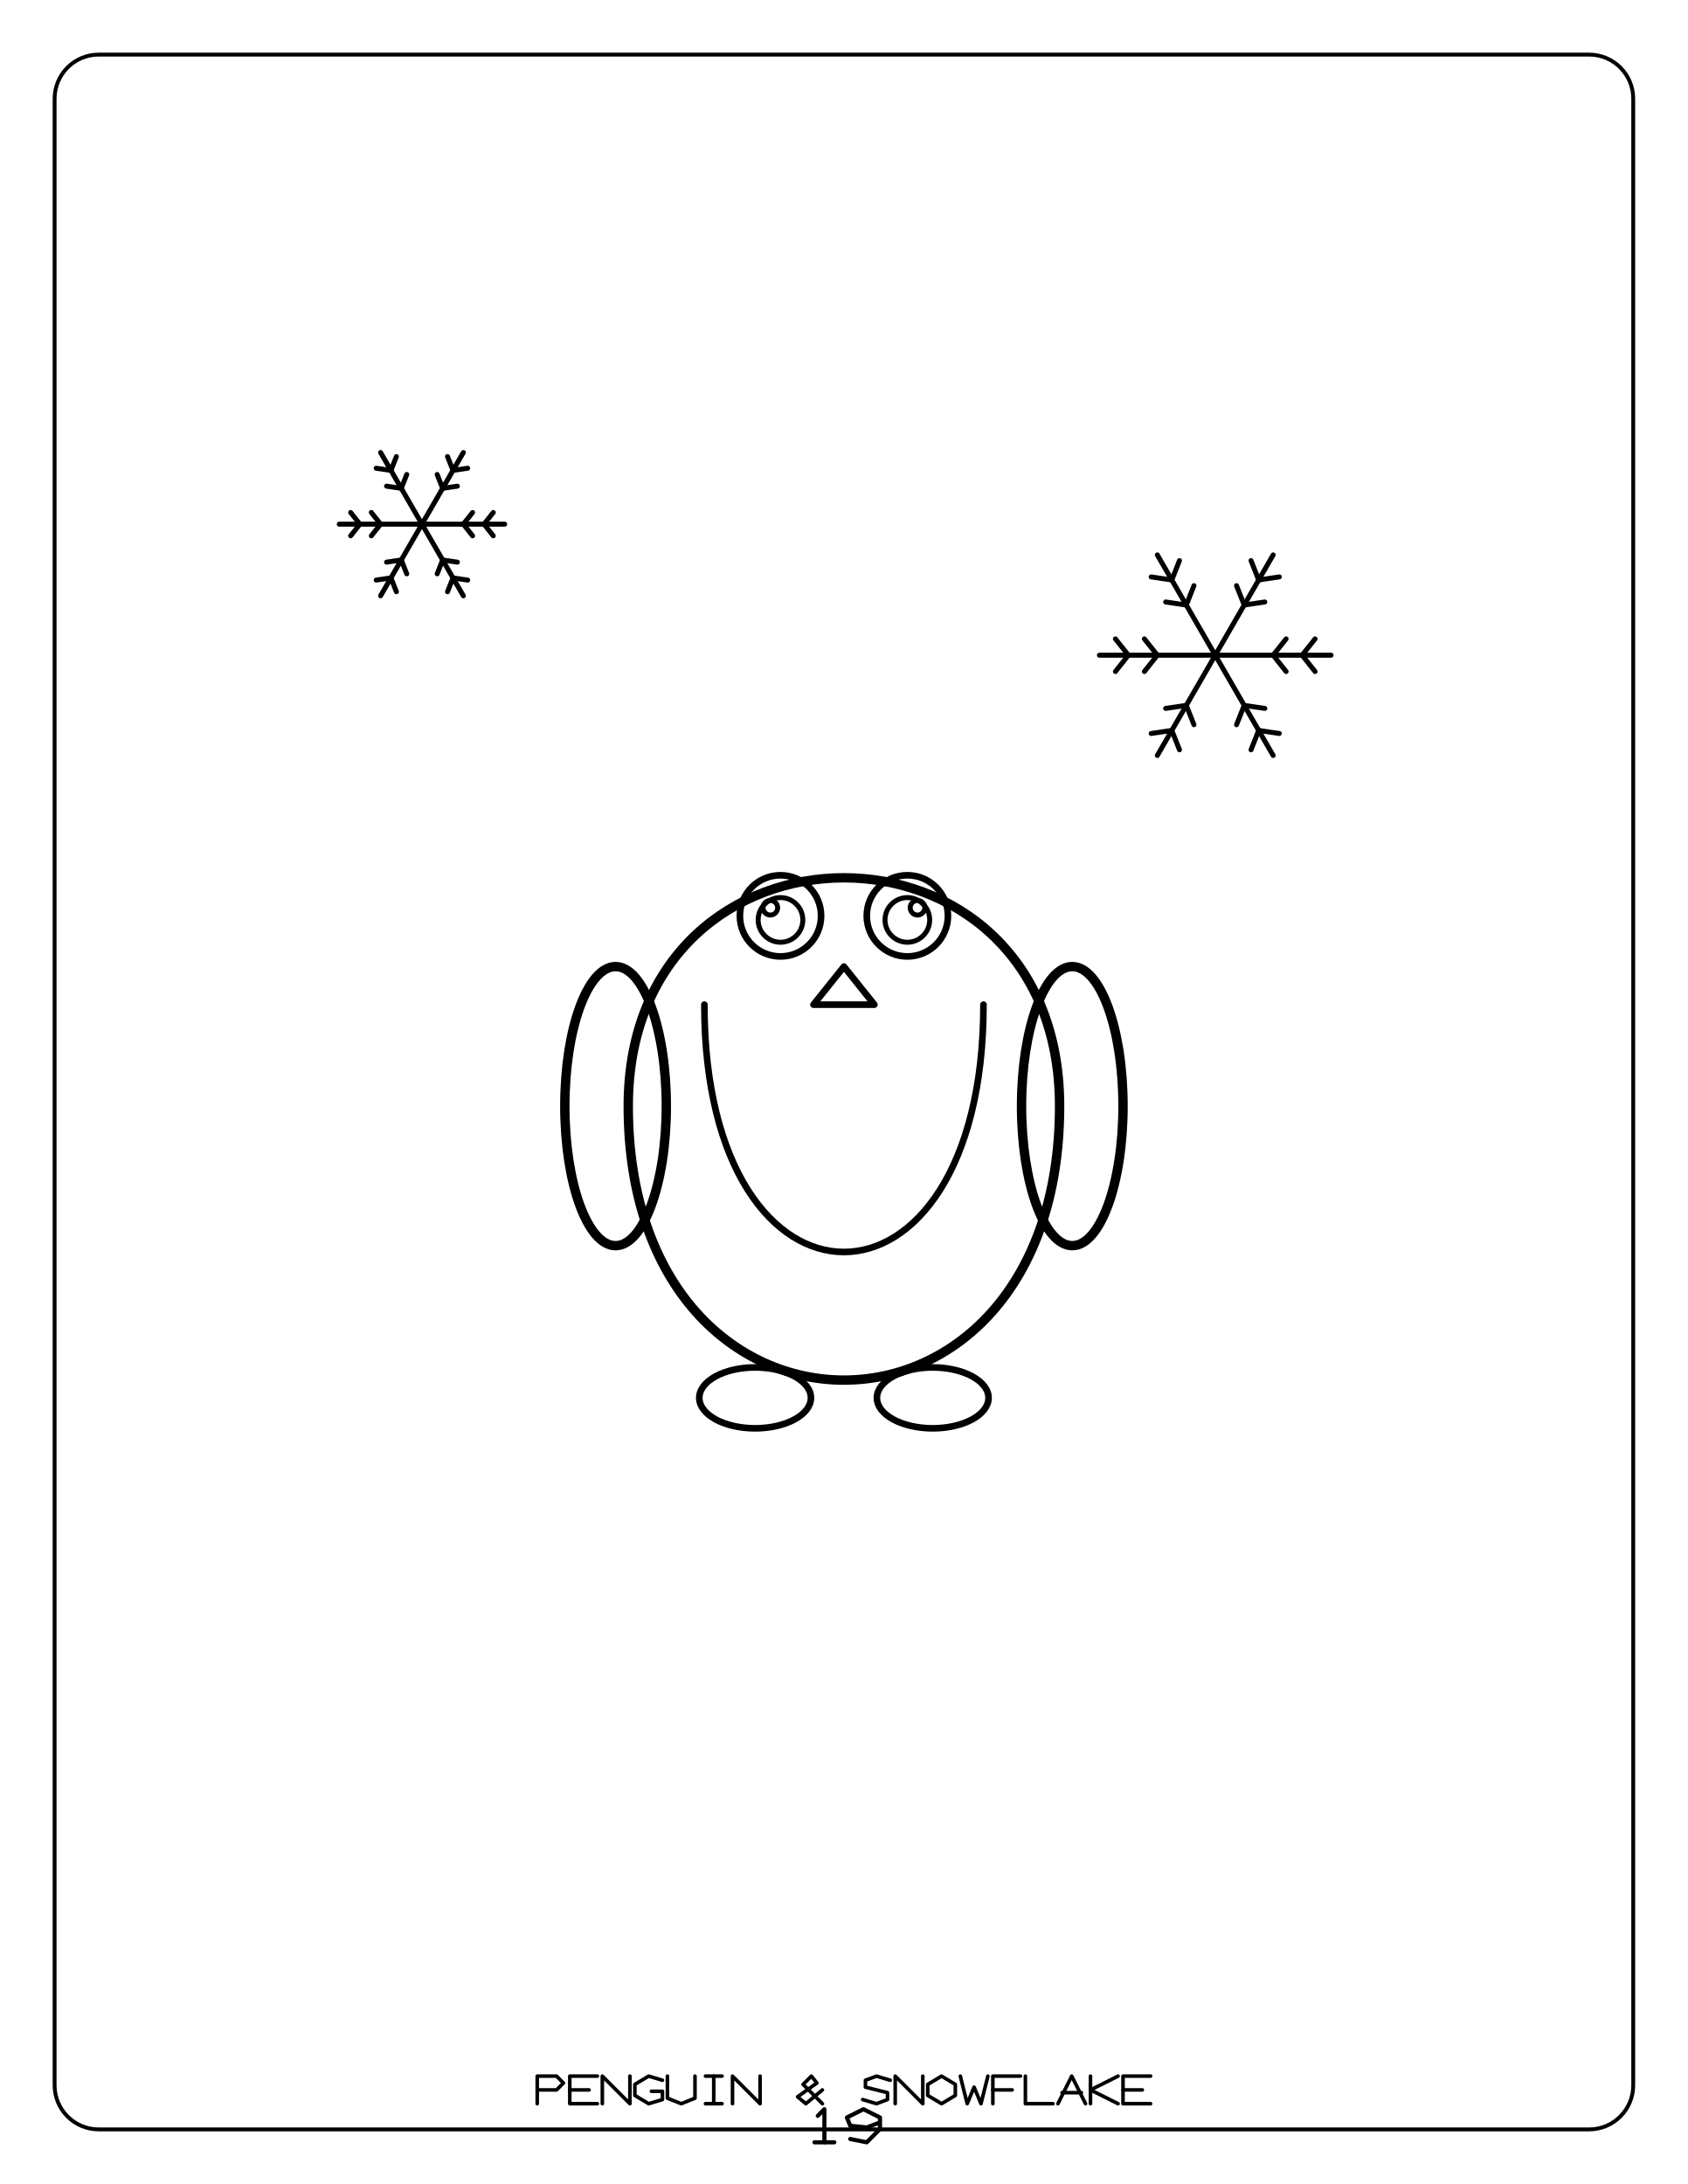
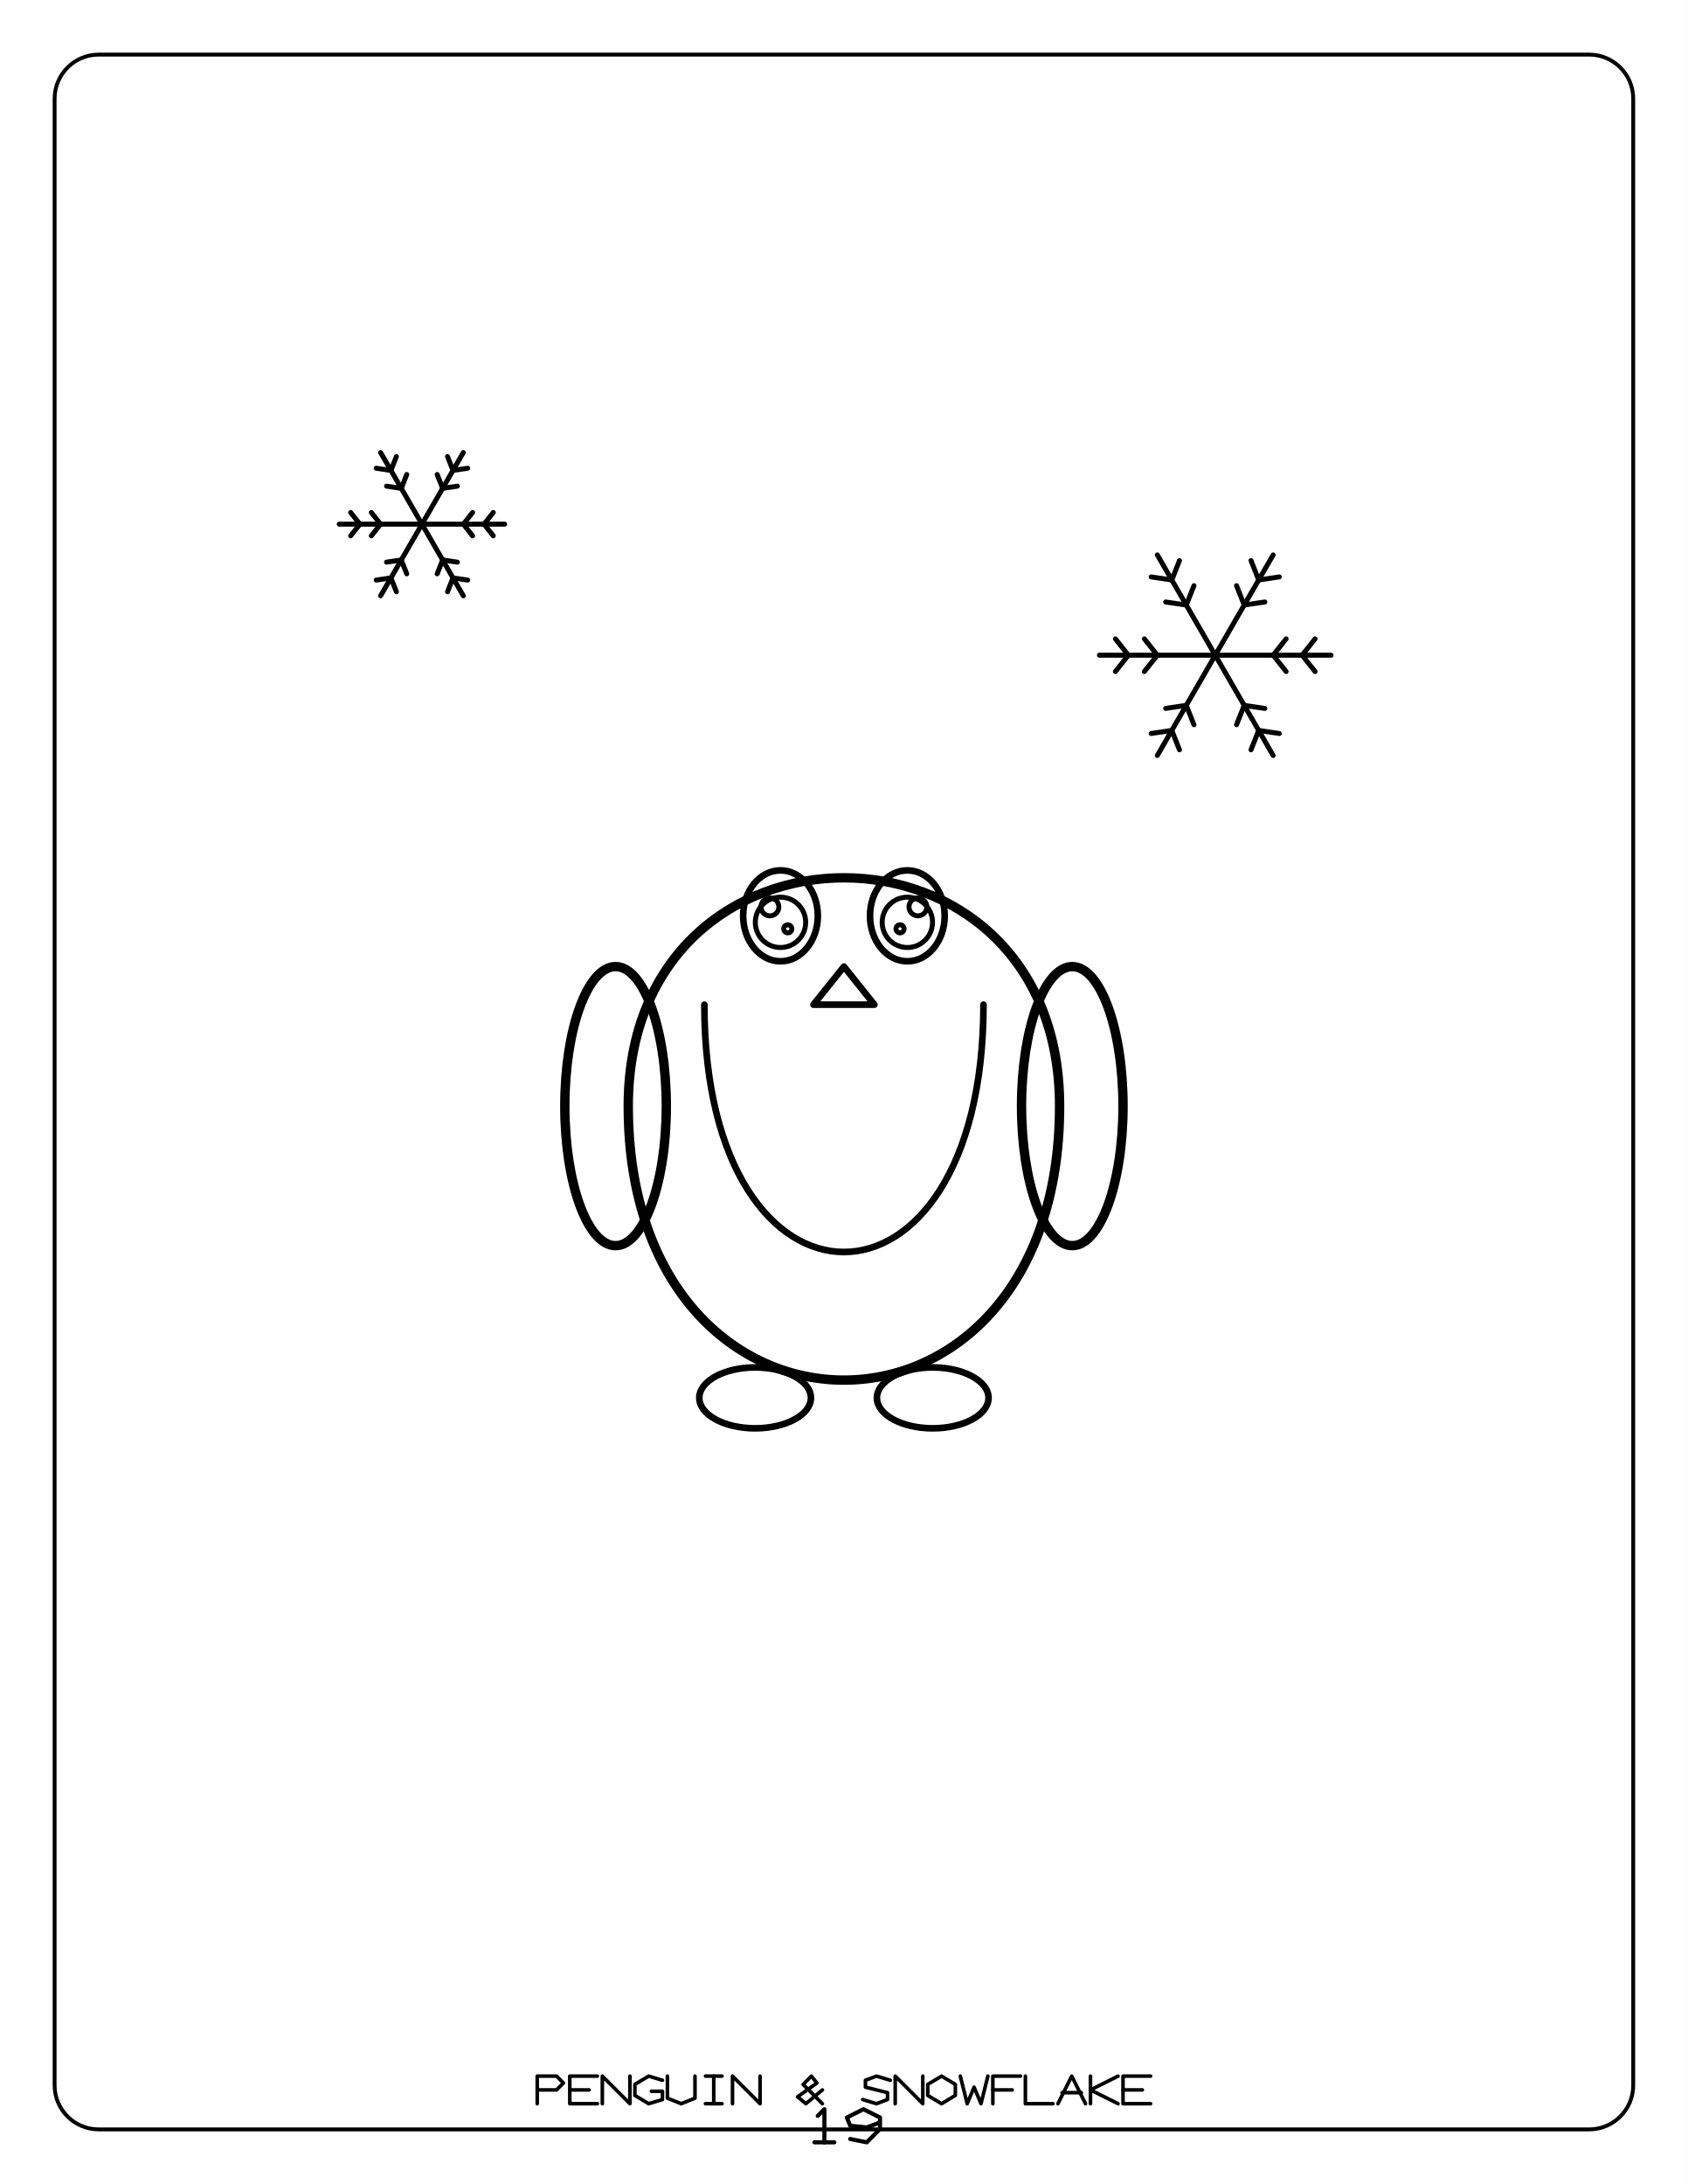
<svg xmlns="http://www.w3.org/2000/svg" width="612" height="792" viewBox="0 0 612 792">
  <rect x="0" y="0" width="612" height="792" fill="white" />
  <path d="M 35.8 19.8 L 576.2 19.8 C 585.04 19.8 592.2 26.96 592.2 35.8 L 592.2 756.2 C 592.2 765.04 585.04 772.2 576.2 772.2 L 35.8 772.2 C 26.96 772.2 19.8 765.04 19.8 756.2 L 19.8 35.8 C 19.8 26.96 26.96 19.8 35.8 19.8 Z" fill="none" stroke="black" stroke-width="1.4" stroke-linecap="round" stroke-linejoin="round" />
  <path d="M 227.8 401.12 C 227.8 533.6 384.2 533.6 384.2 401.12 C 384.2 290.72 227.8 290.72 227.8 401.12 Z" fill="none" stroke="black" stroke-width="3.4" stroke-linecap="round" stroke-linejoin="round" />
  <path d="M 255.4 364.32 C 255.4 483.92 356.6 483.92 356.6 364.32" fill="none" stroke="black" stroke-width="2.4" stroke-linecap="round" stroke-linejoin="round" />
-   <path d="M 297.72 332.12 C 297.72 340.25 291.13 346.84 283 346.84 C 274.87 346.84 268.28 340.25 268.28 332.12 C 268.28 323.99 274.87 317.4 283 317.4 C 291.13 317.4 297.72 323.99 297.72 332.12 Z" fill="none" stroke="black" stroke-width="2.4" stroke-linecap="round" stroke-linejoin="round" />
-   <path d="M 291.1 333.59 C 291.1 338.06 287.47 341.69 283 341.69 C 278.53 341.69 274.9 338.06 274.9 333.59 C 274.9 329.12 278.53 325.5 283 325.5 C 287.47 325.5 291.1 329.12 291.1 333.59 Z" fill="none" stroke="black" stroke-width="1.8" stroke-linecap="round" stroke-linejoin="round" />
-   <path d="M 281.97 329.18 C 281.97 330.64 280.78 331.83 279.32 331.83 C 277.86 331.83 276.67 330.64 276.67 329.18 C 276.67 327.71 277.86 326.53 279.32 326.53 C 280.78 326.53 281.97 327.71 281.97 329.18 Z" fill="none" stroke="black" stroke-width="1.8" stroke-linecap="round" stroke-linejoin="round" />
-   <path d="M 343.72 332.12 C 343.72 340.25 337.13 346.84 329 346.84 C 320.87 346.84 314.28 340.25 314.28 332.12 C 314.28 323.99 320.87 317.4 329 317.4 C 337.13 317.4 343.72 323.99 343.72 332.12 Z" fill="none" stroke="black" stroke-width="2.4" stroke-linecap="round" stroke-linejoin="round" />
-   <path d="M 337.1 333.59 C 337.1 338.06 333.47 341.69 329 341.69 C 324.53 341.69 320.9 338.06 320.9 333.59 C 320.9 329.12 324.53 325.5 329 325.5 C 333.47 325.5 337.1 329.12 337.1 333.59 Z" fill="none" stroke="black" stroke-width="1.8" stroke-linecap="round" stroke-linejoin="round" />
-   <path d="M 335.33 329.18 C 335.33 330.64 334.14 331.83 332.68 331.83 C 331.22 331.83 330.03 330.64 330.03 329.18 C 330.03 327.71 331.22 326.53 332.68 326.53 C 334.14 326.53 335.33 327.71 335.33 329.18 Z" fill="none" stroke="black" stroke-width="1.8" stroke-linecap="round" stroke-linejoin="round" />
+   <path d="M 296.54 332.12 C 296.54 341.23 290.48 348.61 283 348.61 C 275.52 348.61 269.46 341.23 269.46 332.12 C 269.46 323.01 275.52 315.63 283 315.63 C 290.48 315.63 296.54 323.01 296.54 332.12 Z" fill="none" stroke="black" stroke-width="2.4" stroke-linecap="round" stroke-linejoin="round" />
+   <path d="M 292.13 334.48 C 292.13 339.52 288.04 343.6 283 343.6 C 277.96 343.6 273.87 339.52 273.87 334.48 C 273.87 329.43 277.96 325.35 283 325.35 C 288.04 325.35 292.13 329.43 292.13 334.48 Z" fill="none" stroke="black" stroke-width="1.8" stroke-linecap="round" stroke-linejoin="round" />
+   <path d="M 282.41 328.88 C 282.41 330.67 280.96 332.12 279.17 332.12 C 277.38 332.12 275.93 330.67 275.93 328.88 C 275.93 327.09 277.38 325.64 279.17 325.64 C 280.96 325.64 282.41 327.09 282.41 328.88 Z" fill="none" stroke="black" stroke-width="1.8" stroke-linecap="round" stroke-linejoin="round" />
+   <path d="M 287.12 336.83 C 287.12 337.64 286.46 338.3 285.65 338.3 C 284.84 338.3 284.18 337.64 284.18 336.83 C 284.18 336.02 284.84 335.36 285.65 335.36 C 286.46 335.36 287.12 336.02 287.12 336.83 Z" fill="none" stroke="black" stroke-width="1.8" stroke-linecap="round" stroke-linejoin="round" />
+   <path d="M 342.54 332.12 C 342.54 341.23 336.48 348.61 329 348.61 C 321.52 348.61 315.46 341.23 315.46 332.12 C 315.46 323.01 321.52 315.63 329 315.63 C 336.48 315.63 342.54 323.01 342.54 332.12 Z" fill="none" stroke="black" stroke-width="2.4" stroke-linecap="round" stroke-linejoin="round" />
+   <path d="M 338.13 334.48 C 338.13 339.52 334.04 343.6 329 343.6 C 323.96 343.6 319.87 339.52 319.87 334.48 C 319.87 329.43 323.96 325.35 329 325.35 C 334.04 325.35 338.13 329.43 338.13 334.48 Z" fill="none" stroke="black" stroke-width="1.8" stroke-linecap="round" stroke-linejoin="round" />
+   <path d="M 336.07 328.88 C 336.07 330.67 334.62 332.12 332.83 332.12 C 331.04 332.12 329.59 330.67 329.59 328.88 C 329.59 327.09 331.04 325.64 332.83 325.64 C 334.62 325.64 336.07 327.09 336.07 328.88 Z" fill="none" stroke="black" stroke-width="1.8" stroke-linecap="round" stroke-linejoin="round" />
+   <path d="M 327.82 336.83 C 327.82 337.64 327.16 338.3 326.35 338.3 C 325.54 338.3 324.88 337.64 324.88 336.83 C 324.88 336.02 325.54 335.36 326.35 335.36 C 327.16 335.36 327.82 336.02 327.82 336.83 Z" fill="none" stroke="black" stroke-width="1.8" stroke-linecap="round" stroke-linejoin="round" />
  <path d="M 306 350.52 L 294.96 364.32 L 317.04 364.32 Z" fill="none" stroke="black" stroke-width="2.4" stroke-linecap="round" stroke-linejoin="round" />
  <path d="M 241.6 401.12 C 241.6 429.07 233.36 451.72 223.2 451.72 C 213.04 451.72 204.8 429.07 204.8 401.12 C 204.8 373.17 213.04 350.52 223.2 350.52 C 233.36 350.52 241.6 373.17 241.6 401.12 Z" fill="none" stroke="black" stroke-width="3.4" stroke-linecap="round" stroke-linejoin="round" />
  <path d="M 407.2 401.12 C 407.2 429.07 398.96 451.72 388.8 451.72 C 378.64 451.72 370.4 429.07 370.4 401.12 C 370.4 373.17 378.64 350.52 388.8 350.52 C 398.96 350.52 407.2 373.17 407.2 401.12 Z" fill="none" stroke="black" stroke-width="3.4" stroke-linecap="round" stroke-linejoin="round" />
  <path d="M 294.04 506.92 C 294.04 513.02 284.98 517.96 273.8 517.96 C 262.62 517.96 253.56 513.02 253.56 506.92 C 253.56 500.82 262.62 495.88 273.8 495.88 C 284.98 495.88 294.04 500.82 294.04 506.92 Z" fill="none" stroke="black" stroke-width="2.4" stroke-linecap="round" stroke-linejoin="round" />
  <path d="M 358.44 506.92 C 358.44 513.02 349.38 517.96 338.2 517.96 C 327.02 517.96 317.96 513.02 317.96 506.92 C 317.96 500.82 327.02 495.88 338.2 495.88 C 349.38 495.88 358.44 500.82 358.44 506.92 Z" fill="none" stroke="black" stroke-width="2.4" stroke-linecap="round" stroke-linejoin="round" />
  <path d="M 440.64 237.6 L 482.64 237.6" fill="none" stroke="black" stroke-width="1.8" stroke-linecap="round" stroke-linejoin="round" />
  <path d="M 461.64 237.6 L 466.34 243.52" fill="none" stroke="black" stroke-width="1.8" stroke-linecap="round" stroke-linejoin="round" />
  <path d="M 461.64 237.6 L 466.34 231.68" fill="none" stroke="black" stroke-width="1.8" stroke-linecap="round" stroke-linejoin="round" />
  <path d="M 472.14 237.6 L 476.84 243.52" fill="none" stroke="black" stroke-width="1.8" stroke-linecap="round" stroke-linejoin="round" />
  <path d="M 472.14 237.6 L 476.84 231.68" fill="none" stroke="black" stroke-width="1.8" stroke-linecap="round" stroke-linejoin="round" />
  <path d="M 440.64 237.6 L 461.64 273.97" fill="none" stroke="black" stroke-width="1.8" stroke-linecap="round" stroke-linejoin="round" />
  <path d="M 451.14 255.79 L 448.36 262.82" fill="none" stroke="black" stroke-width="1.8" stroke-linecap="round" stroke-linejoin="round" />
  <path d="M 451.14 255.79 L 458.62 256.9" fill="none" stroke="black" stroke-width="1.8" stroke-linecap="round" stroke-linejoin="round" />
  <path d="M 456.39 264.88 L 453.61 271.91" fill="none" stroke="black" stroke-width="1.8" stroke-linecap="round" stroke-linejoin="round" />
  <path d="M 456.39 264.88 L 463.87 265.99" fill="none" stroke="black" stroke-width="1.8" stroke-linecap="round" stroke-linejoin="round" />
  <path d="M 440.64 237.6 L 419.64 273.97" fill="none" stroke="black" stroke-width="1.8" stroke-linecap="round" stroke-linejoin="round" />
  <path d="M 430.14 255.79 L 422.66 256.9" fill="none" stroke="black" stroke-width="1.8" stroke-linecap="round" stroke-linejoin="round" />
  <path d="M 430.14 255.79 L 432.92 262.82" fill="none" stroke="black" stroke-width="1.8" stroke-linecap="round" stroke-linejoin="round" />
  <path d="M 424.89 264.88 L 417.41 265.99" fill="none" stroke="black" stroke-width="1.8" stroke-linecap="round" stroke-linejoin="round" />
  <path d="M 424.89 264.88 L 427.67 271.91" fill="none" stroke="black" stroke-width="1.8" stroke-linecap="round" stroke-linejoin="round" />
  <path d="M 440.64 237.6 L 398.64 237.6" fill="none" stroke="black" stroke-width="1.8" stroke-linecap="round" stroke-linejoin="round" />
  <path d="M 419.64 237.6 L 414.94 231.68" fill="none" stroke="black" stroke-width="1.8" stroke-linecap="round" stroke-linejoin="round" />
  <path d="M 419.64 237.6 L 414.94 243.52" fill="none" stroke="black" stroke-width="1.8" stroke-linecap="round" stroke-linejoin="round" />
  <path d="M 409.14 237.6 L 404.44 231.68" fill="none" stroke="black" stroke-width="1.8" stroke-linecap="round" stroke-linejoin="round" />
  <path d="M 409.14 237.6 L 404.44 243.52" fill="none" stroke="black" stroke-width="1.8" stroke-linecap="round" stroke-linejoin="round" />
  <path d="M 440.64 237.6 L 419.64 201.23" fill="none" stroke="black" stroke-width="1.8" stroke-linecap="round" stroke-linejoin="round" />
  <path d="M 430.14 219.41 L 432.92 212.38" fill="none" stroke="black" stroke-width="1.8" stroke-linecap="round" stroke-linejoin="round" />
  <path d="M 430.14 219.41 L 422.66 218.3" fill="none" stroke="black" stroke-width="1.8" stroke-linecap="round" stroke-linejoin="round" />
  <path d="M 424.89 210.32 L 427.67 203.29" fill="none" stroke="black" stroke-width="1.8" stroke-linecap="round" stroke-linejoin="round" />
  <path d="M 424.89 210.32 L 417.41 209.21" fill="none" stroke="black" stroke-width="1.8" stroke-linecap="round" stroke-linejoin="round" />
  <path d="M 440.64 237.6 L 461.64 201.23" fill="none" stroke="black" stroke-width="1.8" stroke-linecap="round" stroke-linejoin="round" />
  <path d="M 451.14 219.41 L 458.62 218.3" fill="none" stroke="black" stroke-width="1.8" stroke-linecap="round" stroke-linejoin="round" />
  <path d="M 451.14 219.41 L 448.36 212.38" fill="none" stroke="black" stroke-width="1.8" stroke-linecap="round" stroke-linejoin="round" />
  <path d="M 456.39 210.32 L 463.87 209.21" fill="none" stroke="black" stroke-width="1.8" stroke-linecap="round" stroke-linejoin="round" />
  <path d="M 456.39 210.32 L 453.61 203.29" fill="none" stroke="black" stroke-width="1.8" stroke-linecap="round" stroke-linejoin="round" />
  <path d="M 153 190.08 L 183 190.08" fill="none" stroke="black" stroke-width="1.8" stroke-linecap="round" stroke-linejoin="round" />
  <path d="M 168 190.08 L 171.36 194.31" fill="none" stroke="black" stroke-width="1.8" stroke-linecap="round" stroke-linejoin="round" />
  <path d="M 168 190.08 L 171.36 185.85" fill="none" stroke="black" stroke-width="1.8" stroke-linecap="round" stroke-linejoin="round" />
  <path d="M 175.5 190.08 L 178.86 194.31" fill="none" stroke="black" stroke-width="1.8" stroke-linecap="round" stroke-linejoin="round" />
  <path d="M 175.5 190.08 L 178.86 185.85" fill="none" stroke="black" stroke-width="1.8" stroke-linecap="round" stroke-linejoin="round" />
  <path d="M 153 190.08 L 168 216.06" fill="none" stroke="black" stroke-width="1.8" stroke-linecap="round" stroke-linejoin="round" />
  <path d="M 160.5 203.07 L 158.52 208.09" fill="none" stroke="black" stroke-width="1.8" stroke-linecap="round" stroke-linejoin="round" />
  <path d="M 160.5 203.07 L 165.84 203.86" fill="none" stroke="black" stroke-width="1.8" stroke-linecap="round" stroke-linejoin="round" />
  <path d="M 164.25 209.57 L 162.27 214.59" fill="none" stroke="black" stroke-width="1.8" stroke-linecap="round" stroke-linejoin="round" />
  <path d="M 164.25 209.57 L 169.59 210.36" fill="none" stroke="black" stroke-width="1.8" stroke-linecap="round" stroke-linejoin="round" />
  <path d="M 153 190.08 L 138 216.06" fill="none" stroke="black" stroke-width="1.8" stroke-linecap="round" stroke-linejoin="round" />
  <path d="M 145.5 203.07 L 140.16 203.86" fill="none" stroke="black" stroke-width="1.8" stroke-linecap="round" stroke-linejoin="round" />
  <path d="M 145.5 203.07 L 147.48 208.09" fill="none" stroke="black" stroke-width="1.8" stroke-linecap="round" stroke-linejoin="round" />
  <path d="M 141.75 209.57 L 136.41 210.36" fill="none" stroke="black" stroke-width="1.8" stroke-linecap="round" stroke-linejoin="round" />
  <path d="M 141.75 209.57 L 143.73 214.59" fill="none" stroke="black" stroke-width="1.8" stroke-linecap="round" stroke-linejoin="round" />
  <path d="M 153 190.08 L 123 190.08" fill="none" stroke="black" stroke-width="1.8" stroke-linecap="round" stroke-linejoin="round" />
  <path d="M 138 190.08 L 134.64 185.85" fill="none" stroke="black" stroke-width="1.8" stroke-linecap="round" stroke-linejoin="round" />
  <path d="M 138 190.08 L 134.64 194.31" fill="none" stroke="black" stroke-width="1.8" stroke-linecap="round" stroke-linejoin="round" />
  <path d="M 130.5 190.08 L 127.14 185.85" fill="none" stroke="black" stroke-width="1.8" stroke-linecap="round" stroke-linejoin="round" />
  <path d="M 130.5 190.08 L 127.14 194.31" fill="none" stroke="black" stroke-width="1.8" stroke-linecap="round" stroke-linejoin="round" />
  <path d="M 153 190.08 L 138 164.1" fill="none" stroke="black" stroke-width="1.8" stroke-linecap="round" stroke-linejoin="round" />
  <path d="M 145.5 177.09 L 147.48 172.07" fill="none" stroke="black" stroke-width="1.8" stroke-linecap="round" stroke-linejoin="round" />
  <path d="M 145.5 177.09 L 140.16 176.3" fill="none" stroke="black" stroke-width="1.8" stroke-linecap="round" stroke-linejoin="round" />
  <path d="M 141.75 170.59 L 143.73 165.57" fill="none" stroke="black" stroke-width="1.8" stroke-linecap="round" stroke-linejoin="round" />
  <path d="M 141.75 170.59 L 136.41 169.8" fill="none" stroke="black" stroke-width="1.8" stroke-linecap="round" stroke-linejoin="round" />
  <path d="M 153 190.08 L 168 164.1" fill="none" stroke="black" stroke-width="1.8" stroke-linecap="round" stroke-linejoin="round" />
  <path d="M 160.5 177.09 L 165.84 176.3" fill="none" stroke="black" stroke-width="1.8" stroke-linecap="round" stroke-linejoin="round" />
  <path d="M 160.5 177.09 L 158.52 172.07" fill="none" stroke="black" stroke-width="1.8" stroke-linecap="round" stroke-linejoin="round" />
  <path d="M 164.25 170.59 L 169.59 169.8" fill="none" stroke="black" stroke-width="1.8" stroke-linecap="round" stroke-linejoin="round" />
  <path d="M 164.25 170.59 L 162.27 165.57" fill="none" stroke="black" stroke-width="1.8" stroke-linecap="round" stroke-linejoin="round" />
  <path d="M 194.8 762.88 L 194.8 752.88 L 201.8 752.88 L 204.3 755.38 L 201.8 757.88 L 194.8 757.88" fill="none" stroke="black" stroke-width="1.3" stroke-linecap="round" stroke-linejoin="round" />
  <path d="M 216.6 752.88 L 206.6 752.88 L 206.6 762.88 L 216.6 762.88" fill="none" stroke="black" stroke-width="1.3" stroke-linecap="round" stroke-linejoin="round" />
  <path d="M 206.6 757.88 L 213.6 757.88" fill="none" stroke="black" stroke-width="1.3" stroke-linecap="round" stroke-linejoin="round" />
  <path d="M 218.4 762.88 L 218.4 752.88 L 228.4 762.88 L 228.4 752.88" fill="none" stroke="black" stroke-width="1.3" stroke-linecap="round" stroke-linejoin="round" />
  <path d="M 240.2 754.38 L 235.2 752.88 L 230.2 755.88 L 230.2 759.88 L 235.2 762.88 L 240.2 761.38 L 240.2 758.38 L 236.2 758.38" fill="none" stroke="black" stroke-width="1.3" stroke-linecap="round" stroke-linejoin="round" />
  <path d="M 242 752.88 L 242 760.88 L 247 762.88 L 252 760.88 L 252 752.88" fill="none" stroke="black" stroke-width="1.3" stroke-linecap="round" stroke-linejoin="round" />
  <path d="M 258.8 762.88 L 258.8 752.88" fill="none" stroke="black" stroke-width="1.3" stroke-linecap="round" stroke-linejoin="round" />
  <path d="M 255.8 752.88 L 261.8 752.88" fill="none" stroke="black" stroke-width="1.3" stroke-linecap="round" stroke-linejoin="round" />
  <path d="M 255.8 762.88 L 261.8 762.88" fill="none" stroke="black" stroke-width="1.3" stroke-linecap="round" stroke-linejoin="round" />
  <path d="M 265.6 762.88 L 265.6 752.88 L 275.6 762.88 L 275.6 752.88" fill="none" stroke="black" stroke-width="1.3" stroke-linecap="round" stroke-linejoin="round" />
  <path d="M 298.2 762.88 L 291.2 755.88 L 294.2 752.88 L 296.2 755.38 L 289.2 760.38 L 292.2 762.88 L 298.2 757.88" fill="none" stroke="black" stroke-width="1.3" stroke-linecap="round" stroke-linejoin="round" />
  <path d="M 322.8 754.38 L 317.8 752.88 L 313.8 754.38 L 313.8 756.88 L 321.8 758.88 L 321.8 761.38 L 317.8 762.88 L 312.8 761.38" fill="none" stroke="black" stroke-width="1.3" stroke-linecap="round" stroke-linejoin="round" />
  <path d="M 324.6 762.88 L 324.6 752.88 L 334.6 762.88 L 334.6 752.88" fill="none" stroke="black" stroke-width="1.3" stroke-linecap="round" stroke-linejoin="round" />
  <path d="M 341.4 752.88 L 336.4 755.88 L 336.4 759.88 L 341.4 762.88 L 346.4 759.88 L 346.4 755.88 L 341.4 752.88" fill="none" stroke="black" stroke-width="1.3" stroke-linecap="round" stroke-linejoin="round" />
  <path d="M 348.2 752.88 L 350.7 762.88 L 353.2 756.88 L 355.7 762.88 L 358.2 752.88" fill="none" stroke="black" stroke-width="1.3" stroke-linecap="round" stroke-linejoin="round" />
  <path d="M 370 752.88 L 360 752.88 L 360 762.88" fill="none" stroke="black" stroke-width="1.3" stroke-linecap="round" stroke-linejoin="round" />
  <path d="M 360 757.88 L 367 757.88" fill="none" stroke="black" stroke-width="1.3" stroke-linecap="round" stroke-linejoin="round" />
  <path d="M 371.8 752.88 L 371.8 762.88 L 381.8 762.88" fill="none" stroke="black" stroke-width="1.3" stroke-linecap="round" stroke-linejoin="round" />
  <path d="M 383.6 762.88 L 388.6 752.88 L 393.6 762.88" fill="none" stroke="black" stroke-width="1.3" stroke-linecap="round" stroke-linejoin="round" />
  <path d="M 385.1 758.88 L 392.1 758.88" fill="none" stroke="black" stroke-width="1.3" stroke-linecap="round" stroke-linejoin="round" />
  <path d="M 395.4 762.88 L 395.4 752.88" fill="none" stroke="black" stroke-width="1.3" stroke-linecap="round" stroke-linejoin="round" />
  <path d="M 405.4 752.88 L 395.4 757.88 L 405.4 762.88" fill="none" stroke="black" stroke-width="1.3" stroke-linecap="round" stroke-linejoin="round" />
  <path d="M 417.2 752.88 L 407.2 752.88 L 407.2 762.88 L 417.2 762.88" fill="none" stroke="black" stroke-width="1.3" stroke-linecap="round" stroke-linejoin="round" />
  <path d="M 407.2 757.88 L 414.2 757.88" fill="none" stroke="black" stroke-width="1.3" stroke-linecap="round" stroke-linejoin="round" />
  <path d="M 296.52 767.28 L 298.92 764.88 L 298.92 776.88" fill="none" stroke="black" stroke-width="1.5" stroke-linecap="round" stroke-linejoin="round" />
  <path d="M 295.32 776.88 L 302.52 776.88" fill="none" stroke="black" stroke-width="1.5" stroke-linecap="round" stroke-linejoin="round" />
  <path d="M 308.28 775.68 L 314.28 776.88 L 319.08 772.08 L 319.08 767.88 L 313.08 764.88 L 307.08 767.88 L 308.28 770.88 L 314.28 771.48 L 319.08 769.68" fill="none" stroke="black" stroke-width="1.5" stroke-linecap="round" stroke-linejoin="round" />
</svg>
